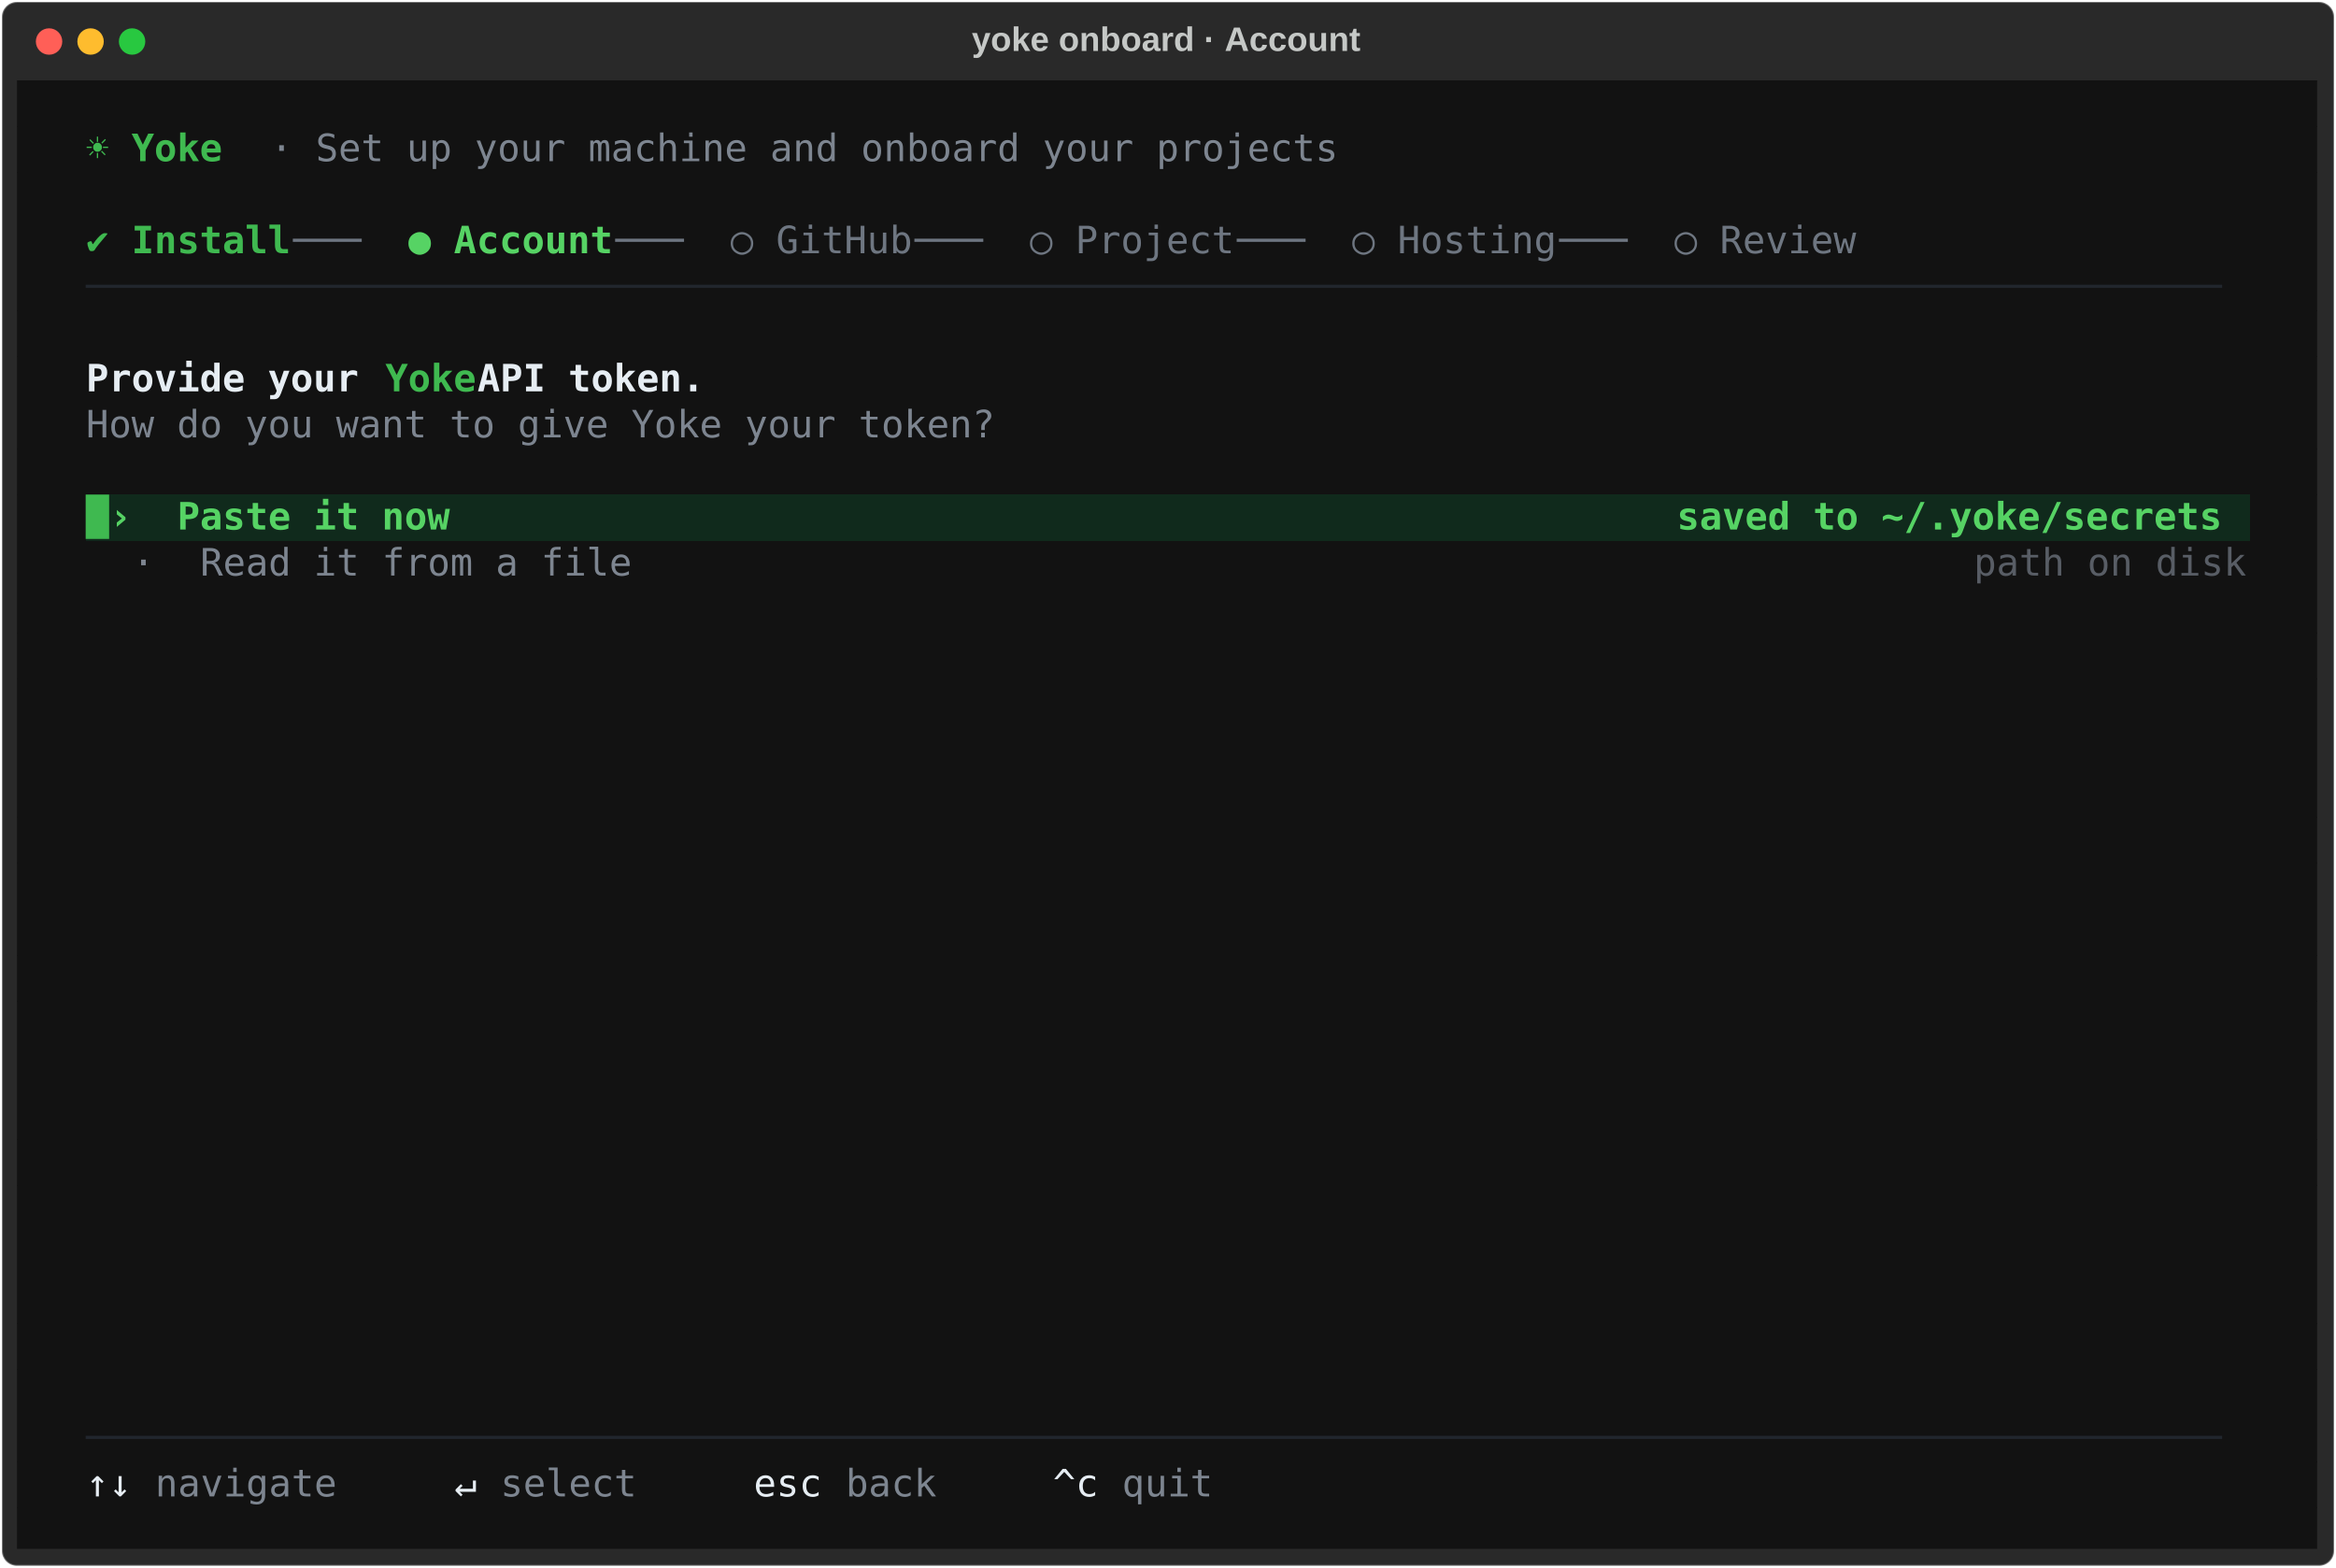
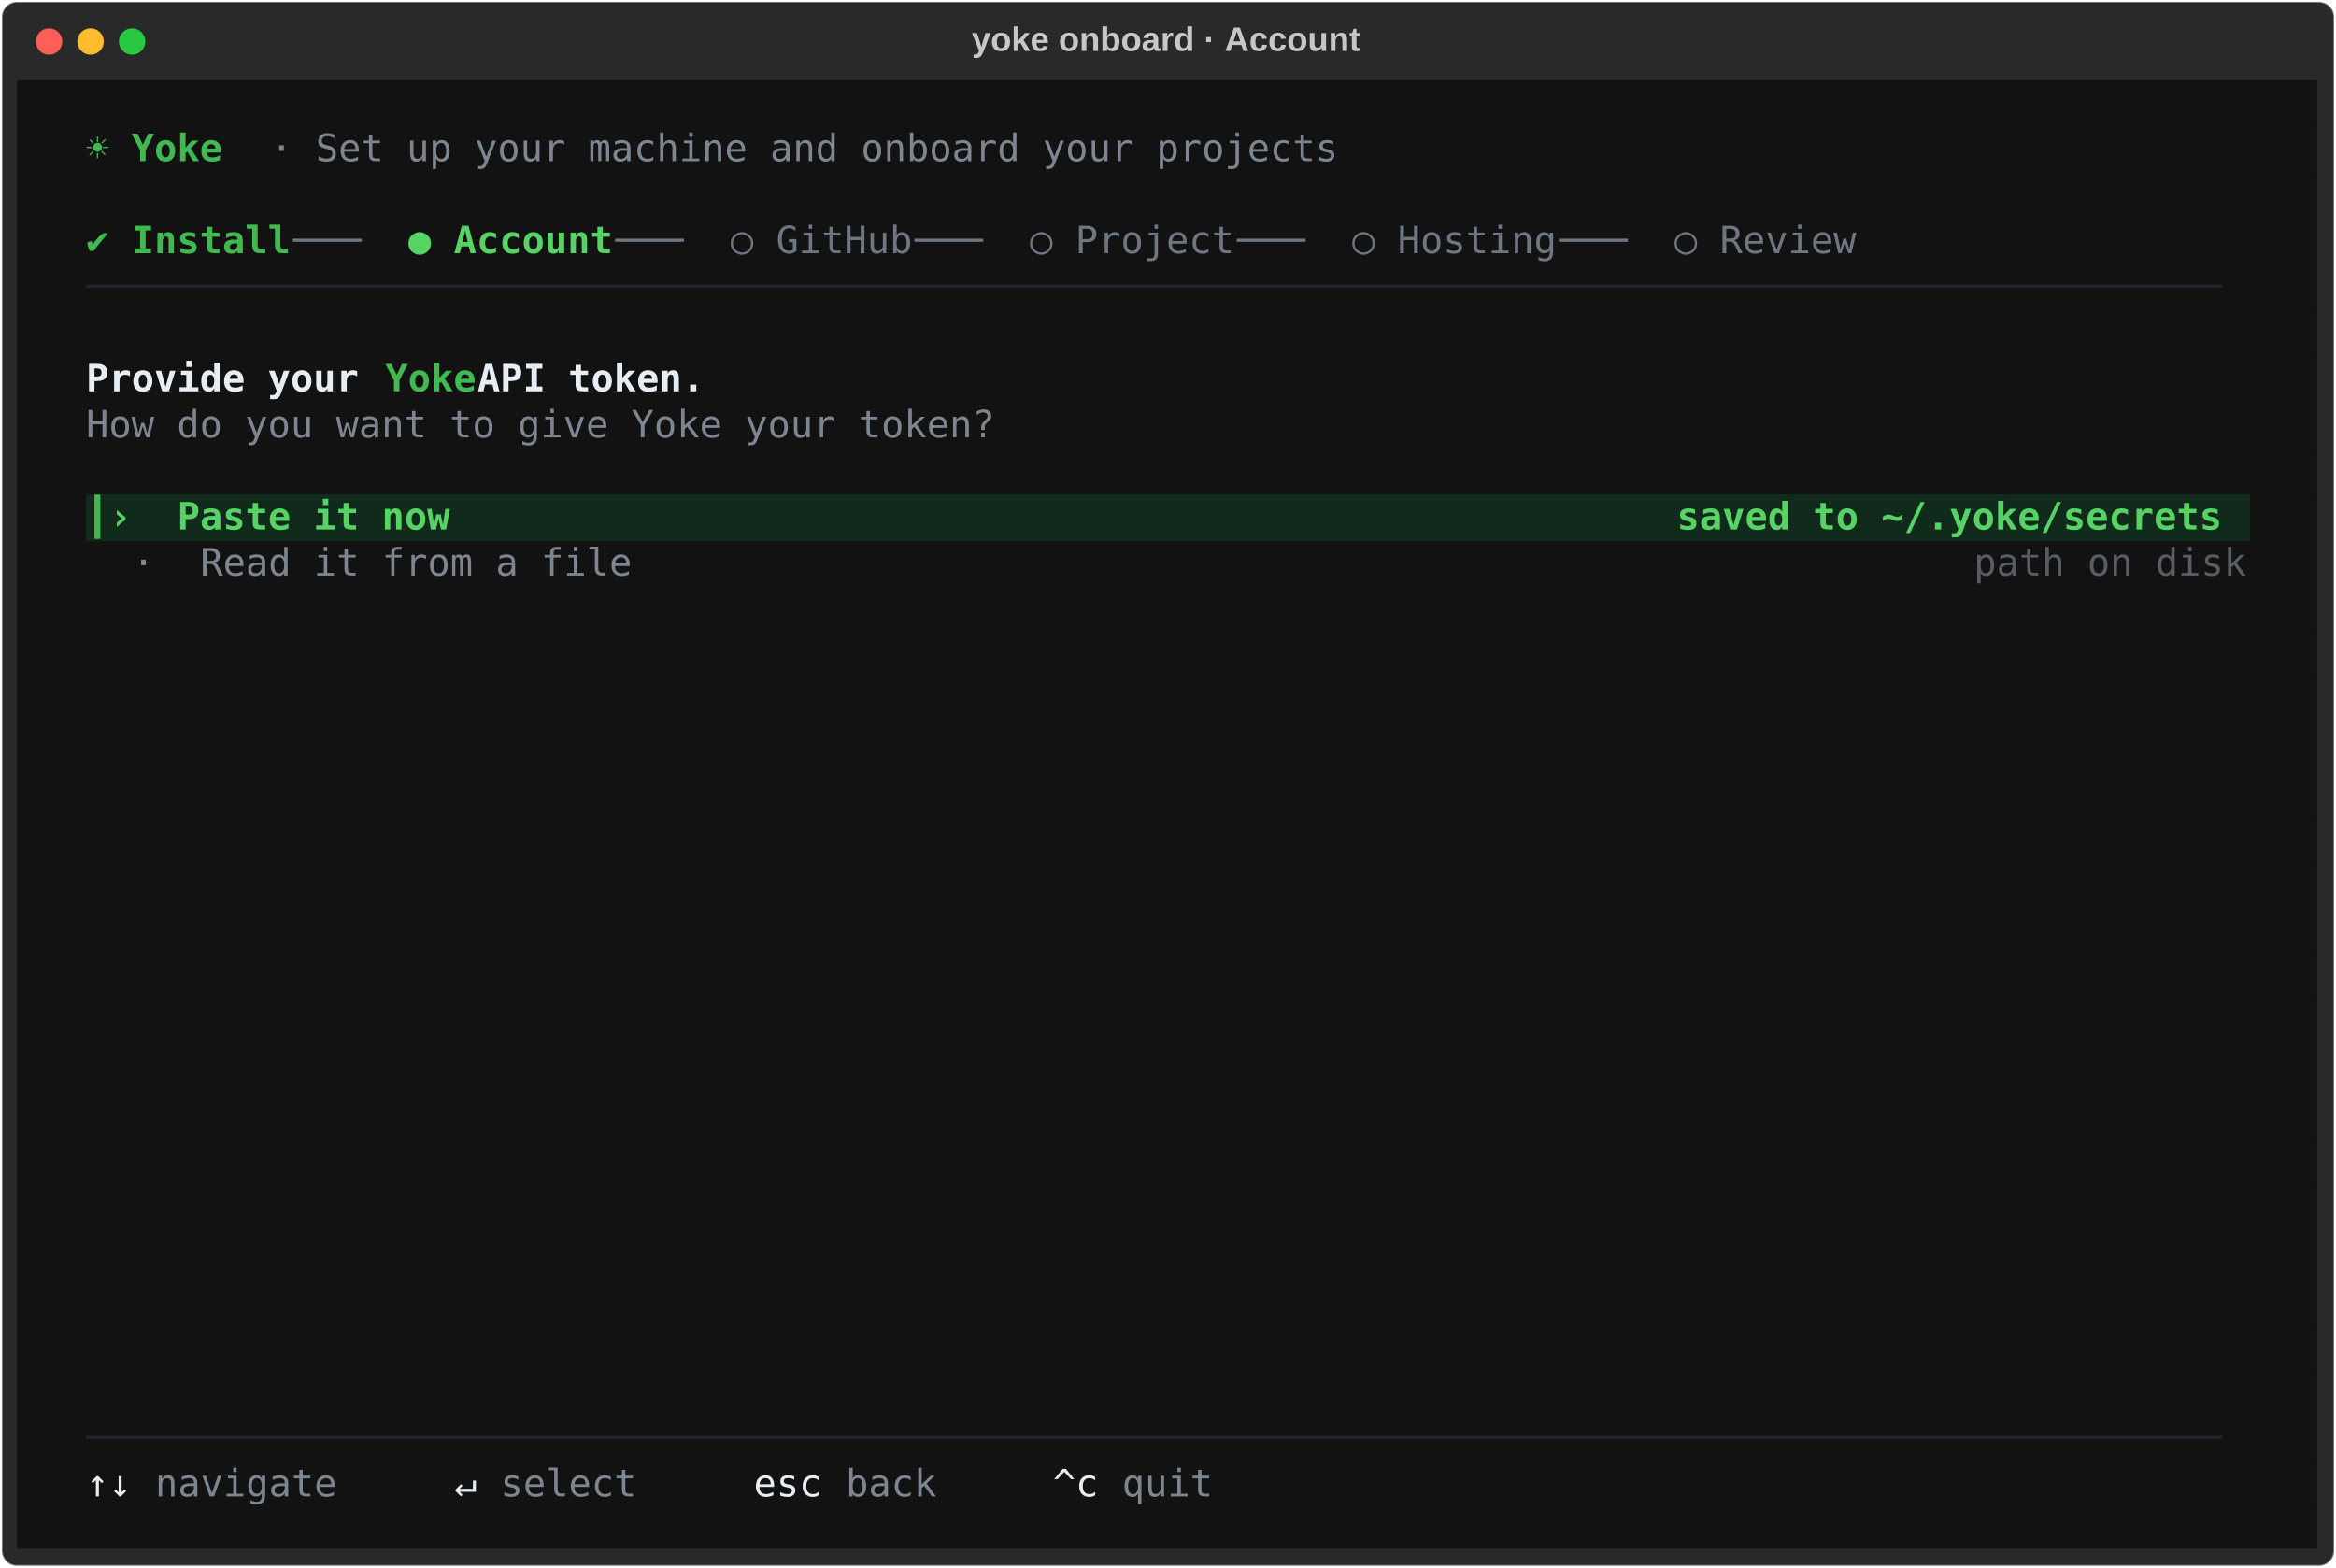
<svg xmlns="http://www.w3.org/2000/svg" class="rich-terminal" viewBox="0 0 1238 830.8">
  <style>

    @font-face {
        font-family: "Fira Code";
        src: local("FiraCode-Regular"),
                url("https://cdnjs.cloudflare.com/ajax/libs/firacode/{{VERSION}}/woff2/FiraCode-Regular.woff2") format("woff2"),
                url("https://cdnjs.cloudflare.com/ajax/libs/firacode/{{VERSION}}/woff/FiraCode-Regular.woff") format("woff");
        font-style: normal;
        font-weight: 400;
    }
    @font-face {
        font-family: "Fira Code";
        src: local("FiraCode-Bold"),
                url("https://cdnjs.cloudflare.com/ajax/libs/firacode/{{VERSION}}/woff2/FiraCode-Bold.woff2") format("woff2"),
                url("https://cdnjs.cloudflare.com/ajax/libs/firacode/{{VERSION}}/woff/FiraCode-Bold.woff") format("woff");
        font-style: bold;
        font-weight: 700;
    }

    .terminal-YOKE-matrix {
        font-family: Fira Code, monospace;
        font-size: 20px;
        line-height: 24.4px;
        font-variant-east-asian: full-width;
    }

    .terminal-YOKE-title {
        font-size: 18px;
        font-weight: bold;
        font-family: arial;
    }

.terminal-YOKE-r2 { fill: #3fb950;font-weight: bold }
.terminal-YOKE-r3 { fill: #e6edf3 }
.terminal-YOKE-r4 { fill: #7d8590 }
.terminal-YOKE-r5 { fill: #6e7681 }
.terminal-YOKE-r6 { fill: #56d364;font-weight: bold }
.terminal-YOKE-r7 { fill: #21262d }
.terminal-YOKE-r8 { fill: #e6edf3;font-weight: bold }
.terminal-YOKE-r9 { fill: #3fb950 }
.terminal-YOKE-r11 { fill: #585d65 }
    </style>
  <defs>
    <clipPath id="terminal-YOKE-clip-terminal">
      <rect x="0" y="0" width="1219.0" height="779.8" />
    </clipPath>
    <clipPath id="terminal-YOKE-line-0">
      <rect x="0" y="1.5" width="1220" height="24.65" />
    </clipPath>
    <clipPath id="terminal-YOKE-line-1">
      <rect x="0" y="25.9" width="1220" height="24.65" />
    </clipPath>
    <clipPath id="terminal-YOKE-line-2">
      <rect x="0" y="50.3" width="1220" height="24.65" />
    </clipPath>
    <clipPath id="terminal-YOKE-line-3">
      <rect x="0" y="74.7" width="1220" height="24.65" />
    </clipPath>
    <clipPath id="terminal-YOKE-line-4">
      <rect x="0" y="99.1" width="1220" height="24.65" />
    </clipPath>
    <clipPath id="terminal-YOKE-line-5">
      <rect x="0" y="123.5" width="1220" height="24.65" />
    </clipPath>
    <clipPath id="terminal-YOKE-line-6">
      <rect x="0" y="147.9" width="1220" height="24.65" />
    </clipPath>
    <clipPath id="terminal-YOKE-line-7">
      <rect x="0" y="172.3" width="1220" height="24.65" />
    </clipPath>
    <clipPath id="terminal-YOKE-line-8">
      <rect x="0" y="196.7" width="1220" height="24.65" />
    </clipPath>
    <clipPath id="terminal-YOKE-line-9">
      <rect x="0" y="221.1" width="1220" height="24.65" />
    </clipPath>
    <clipPath id="terminal-YOKE-line-10">
      <rect x="0" y="245.5" width="1220" height="24.65" />
    </clipPath>
    <clipPath id="terminal-YOKE-line-11">
      <rect x="0" y="269.9" width="1220" height="24.65" />
    </clipPath>
    <clipPath id="terminal-YOKE-line-12">
      <rect x="0" y="294.3" width="1220" height="24.65" />
    </clipPath>
    <clipPath id="terminal-YOKE-line-13">
      <rect x="0" y="318.7" width="1220" height="24.65" />
    </clipPath>
    <clipPath id="terminal-YOKE-line-14">
      <rect x="0" y="343.1" width="1220" height="24.65" />
    </clipPath>
    <clipPath id="terminal-YOKE-line-15">
      <rect x="0" y="367.5" width="1220" height="24.65" />
    </clipPath>
    <clipPath id="terminal-YOKE-line-16">
      <rect x="0" y="391.9" width="1220" height="24.65" />
    </clipPath>
    <clipPath id="terminal-YOKE-line-17">
      <rect x="0" y="416.3" width="1220" height="24.65" />
    </clipPath>
    <clipPath id="terminal-YOKE-line-18">
      <rect x="0" y="440.7" width="1220" height="24.65" />
    </clipPath>
    <clipPath id="terminal-YOKE-line-19">
      <rect x="0" y="465.1" width="1220" height="24.65" />
    </clipPath>
    <clipPath id="terminal-YOKE-line-20">
      <rect x="0" y="489.5" width="1220" height="24.65" />
    </clipPath>
    <clipPath id="terminal-YOKE-line-21">
      <rect x="0" y="513.9" width="1220" height="24.65" />
    </clipPath>
    <clipPath id="terminal-YOKE-line-22">
      <rect x="0" y="538.3" width="1220" height="24.65" />
    </clipPath>
    <clipPath id="terminal-YOKE-line-23">
      <rect x="0" y="562.7" width="1220" height="24.65" />
    </clipPath>
    <clipPath id="terminal-YOKE-line-24">
      <rect x="0" y="587.1" width="1220" height="24.65" />
    </clipPath>
    <clipPath id="terminal-YOKE-line-25">
      <rect x="0" y="611.5" width="1220" height="24.65" />
    </clipPath>
    <clipPath id="terminal-YOKE-line-26">
      <rect x="0" y="635.9" width="1220" height="24.65" />
    </clipPath>
    <clipPath id="terminal-YOKE-line-27">
      <rect x="0" y="660.3" width="1220" height="24.65" />
    </clipPath>
    <clipPath id="terminal-YOKE-line-28">
      <rect x="0" y="684.7" width="1220" height="24.65" />
    </clipPath>
    <clipPath id="terminal-YOKE-line-29">
      <rect x="0" y="709.1" width="1220" height="24.65" />
    </clipPath>
    <clipPath id="terminal-YOKE-line-30">
      <rect x="0" y="733.5" width="1220" height="24.65" />
    </clipPath>
  </defs>
  <rect fill="#292929" stroke="rgba(255,255,255,0.35)" stroke-width="1" x="1" y="1" width="1236" height="828.8" rx="8" />
  <text class="terminal-YOKE-title" fill="#c5c8c6" text-anchor="middle" x="618" y="27">yoke onboard · Account</text>
  <g transform="translate(26,22)">
    <circle cx="0" cy="0" r="7" fill="#ff5f57" />
    <circle cx="22" cy="0" r="7" fill="#febc2e" />
    <circle cx="44" cy="0" r="7" fill="#28c840" />
  </g>
  <g transform="translate(9, 41)" clip-path="url(#terminal-YOKE-clip-terminal)">
    <rect fill="#121212" x="0" y="1.5" width="1220" height="24.65" shape-rendering="crispEdges" />
    <rect fill="#121212" x="0" y="25.9" width="36.6" height="24.65" shape-rendering="crispEdges" />
    <rect fill="#121212" x="36.6" y="25.9" width="73.2" height="24.65" shape-rendering="crispEdges" />
    <rect fill="#121212" x="109.8" y="25.9" width="24.4" height="24.65" shape-rendering="crispEdges" />
    <rect fill="#121212" x="134.2" y="25.9" width="573.4" height="24.65" shape-rendering="crispEdges" />
    <rect fill="#121212" x="707.6" y="25.9" width="512.4" height="24.65" shape-rendering="crispEdges" />
    <rect fill="#121212" x="0" y="50.3" width="1220" height="24.65" shape-rendering="crispEdges" />
    <rect fill="#121212" x="0" y="74.7" width="36.6" height="24.65" shape-rendering="crispEdges" />
    <rect fill="#121212" x="36.6" y="74.7" width="109.8" height="24.65" shape-rendering="crispEdges" />
    <rect fill="#121212" x="146.4" y="74.7" width="61" height="24.65" shape-rendering="crispEdges" />
    <rect fill="#121212" x="207.4" y="74.7" width="109.8" height="24.65" shape-rendering="crispEdges" />
    <rect fill="#121212" x="317.2" y="74.7" width="61" height="24.65" shape-rendering="crispEdges" />
    <rect fill="#121212" x="378.2" y="74.7" width="97.6" height="24.65" shape-rendering="crispEdges" />
    <rect fill="#121212" x="475.8" y="74.7" width="61" height="24.65" shape-rendering="crispEdges" />
    <rect fill="#121212" x="536.8" y="74.7" width="109.8" height="24.65" shape-rendering="crispEdges" />
    <rect fill="#121212" x="646.6" y="74.7" width="61" height="24.65" shape-rendering="crispEdges" />
    <rect fill="#121212" x="707.6" y="74.7" width="109.8" height="24.65" shape-rendering="crispEdges" />
    <rect fill="#121212" x="817.4" y="74.7" width="61" height="24.65" shape-rendering="crispEdges" />
    <rect fill="#121212" x="878.4" y="74.7" width="97.6" height="24.65" shape-rendering="crispEdges" />
    <rect fill="#121212" x="976" y="74.7" width="244" height="24.65" shape-rendering="crispEdges" />
    <rect fill="#121212" x="0" y="99.1" width="36.6" height="24.65" shape-rendering="crispEdges" />
    <rect fill="#121212" x="36.6" y="99.1" width="1146.8" height="24.65" shape-rendering="crispEdges" />
    <rect fill="#121212" x="1183.4" y="99.1" width="36.6" height="24.65" shape-rendering="crispEdges" />
    <rect fill="#121212" x="0" y="123.5" width="1220" height="24.65" shape-rendering="crispEdges" />
    <rect fill="#121212" x="0" y="147.9" width="36.6" height="24.65" shape-rendering="crispEdges" />
    <rect fill="#121212" x="36.6" y="147.9" width="158.6" height="24.65" shape-rendering="crispEdges" />
    <rect fill="#121212" x="195.2" y="147.9" width="48.8" height="24.65" shape-rendering="crispEdges" />
    <rect fill="#121212" x="244" y="147.9" width="134.2" height="24.65" shape-rendering="crispEdges" />
    <rect fill="#121212" x="378.2" y="147.9" width="841.8" height="24.65" shape-rendering="crispEdges" />
    <rect fill="#121212" x="0" y="172.3" width="36.6" height="24.65" shape-rendering="crispEdges" />
    <rect fill="#121212" x="36.6" y="172.3" width="488" height="24.65" shape-rendering="crispEdges" />
    <rect fill="#121212" x="524.6" y="172.3" width="658.8" height="24.65" shape-rendering="crispEdges" />
    <rect fill="#121212" x="1183.4" y="172.3" width="36.6" height="24.65" shape-rendering="crispEdges" />
    <rect fill="#121212" x="0" y="196.7" width="36.6" height="24.65" shape-rendering="crispEdges" />
    <rect fill="#121212" x="36.6" y="196.7" width="0" height="24.65" shape-rendering="crispEdges" />
    <rect fill="#121212" x="36.6" y="196.7" width="1183.4" height="24.65" shape-rendering="crispEdges" />
    <rect fill="#121212" x="0" y="221.1" width="36.6" height="24.65" shape-rendering="crispEdges" />
    <rect fill="#102a1c" x="36.6" y="221.1" width="12.2" height="24.65" shape-rendering="crispEdges" />
    <rect fill="#102a1c" x="48.8" y="221.1" width="1134.6" height="24.65" shape-rendering="crispEdges" />
    <rect fill="#121212" x="1183.4" y="221.1" width="36.6" height="24.65" shape-rendering="crispEdges" />
    <rect fill="#121212" x="0" y="245.5" width="36.6" height="24.65" shape-rendering="crispEdges" />
    <rect fill="#121212" x="36.6" y="245.5" width="12.2" height="24.65" shape-rendering="crispEdges" />
    <rect fill="#121212" x="48.8" y="245.5" width="12.2" height="24.65" shape-rendering="crispEdges" />
    <rect fill="#121212" x="61" y="245.5" width="976" height="24.65" shape-rendering="crispEdges" />
    <rect fill="#121212" x="1037" y="245.5" width="146.4" height="24.65" shape-rendering="crispEdges" />
    <rect fill="#121212" x="1183.4" y="245.5" width="36.6" height="24.65" shape-rendering="crispEdges" />
    <rect fill="#121212" x="0" y="269.9" width="36.6" height="24.65" shape-rendering="crispEdges" />
    <rect fill="#121212" x="36.6" y="269.9" width="1183.4" height="24.65" shape-rendering="crispEdges" />
    <rect fill="#121212" x="0" y="294.3" width="36.6" height="24.65" shape-rendering="crispEdges" />
    <rect fill="#121212" x="36.6" y="294.3" width="1183.4" height="24.65" shape-rendering="crispEdges" />
    <rect fill="#121212" x="0" y="318.7" width="36.6" height="24.65" shape-rendering="crispEdges" />
    <rect fill="#121212" x="36.6" y="318.7" width="1183.4" height="24.65" shape-rendering="crispEdges" />
    <rect fill="#121212" x="0" y="343.1" width="36.6" height="24.65" shape-rendering="crispEdges" />
    <rect fill="#121212" x="36.6" y="343.1" width="1183.4" height="24.65" shape-rendering="crispEdges" />
    <rect fill="#121212" x="0" y="367.5" width="36.6" height="24.65" shape-rendering="crispEdges" />
    <rect fill="#121212" x="36.6" y="367.5" width="1183.4" height="24.65" shape-rendering="crispEdges" />
    <rect fill="#121212" x="0" y="391.9" width="36.6" height="24.65" shape-rendering="crispEdges" />
    <rect fill="#121212" x="36.6" y="391.9" width="1183.4" height="24.65" shape-rendering="crispEdges" />
    <rect fill="#121212" x="0" y="416.3" width="36.6" height="24.65" shape-rendering="crispEdges" />
    <rect fill="#121212" x="36.6" y="416.3" width="1183.4" height="24.65" shape-rendering="crispEdges" />
    <rect fill="#121212" x="0" y="440.7" width="36.6" height="24.65" shape-rendering="crispEdges" />
    <rect fill="#121212" x="36.6" y="440.7" width="1183.4" height="24.65" shape-rendering="crispEdges" />
    <rect fill="#121212" x="0" y="465.1" width="36.6" height="24.65" shape-rendering="crispEdges" />
    <rect fill="#121212" x="36.6" y="465.1" width="1183.4" height="24.65" shape-rendering="crispEdges" />
    <rect fill="#121212" x="0" y="489.5" width="36.6" height="24.65" shape-rendering="crispEdges" />
    <rect fill="#121212" x="36.6" y="489.5" width="1183.4" height="24.65" shape-rendering="crispEdges" />
    <rect fill="#121212" x="0" y="513.9" width="36.6" height="24.65" shape-rendering="crispEdges" />
    <rect fill="#121212" x="36.6" y="513.9" width="1183.4" height="24.65" shape-rendering="crispEdges" />
    <rect fill="#121212" x="0" y="538.3" width="36.6" height="24.65" shape-rendering="crispEdges" />
    <rect fill="#121212" x="36.6" y="538.3" width="1183.4" height="24.65" shape-rendering="crispEdges" />
    <rect fill="#121212" x="0" y="562.7" width="36.6" height="24.65" shape-rendering="crispEdges" />
    <rect fill="#121212" x="36.6" y="562.7" width="1183.4" height="24.65" shape-rendering="crispEdges" />
    <rect fill="#121212" x="0" y="587.1" width="36.6" height="24.65" shape-rendering="crispEdges" />
    <rect fill="#121212" x="36.6" y="587.1" width="1183.4" height="24.65" shape-rendering="crispEdges" />
    <rect fill="#121212" x="0" y="611.5" width="36.6" height="24.65" shape-rendering="crispEdges" />
    <rect fill="#121212" x="36.6" y="611.5" width="1183.4" height="24.65" shape-rendering="crispEdges" />
    <rect fill="#121212" x="0" y="635.9" width="36.6" height="24.65" shape-rendering="crispEdges" />
    <rect fill="#121212" x="36.6" y="635.9" width="1183.4" height="24.65" shape-rendering="crispEdges" />
    <rect fill="#121212" x="0" y="660.3" width="36.6" height="24.65" shape-rendering="crispEdges" />
    <rect fill="#121212" x="36.6" y="660.3" width="1183.4" height="24.65" shape-rendering="crispEdges" />
    <rect fill="#121212" x="0" y="684.7" width="36.6" height="24.65" shape-rendering="crispEdges" />
    <rect fill="#121212" x="36.6" y="684.7" width="1183.4" height="24.65" shape-rendering="crispEdges" />
    <rect fill="#121212" x="0" y="709.1" width="36.6" height="24.65" shape-rendering="crispEdges" />
    <rect fill="#121212" x="36.6" y="709.1" width="1146.8" height="24.65" shape-rendering="crispEdges" />
    <rect fill="#121212" x="1183.4" y="709.1" width="36.6" height="24.65" shape-rendering="crispEdges" />
    <rect fill="#121212" x="0" y="733.5" width="36.6" height="24.65" shape-rendering="crispEdges" />
    <rect fill="#121212" x="36.6" y="733.5" width="24.4" height="24.65" shape-rendering="crispEdges" />
    <rect fill="#121212" x="61" y="733.5" width="12.2" height="24.65" shape-rendering="crispEdges" />
    <rect fill="#121212" x="73.2" y="733.5" width="97.6" height="24.65" shape-rendering="crispEdges" />
    <rect fill="#121212" x="170.8" y="733.5" width="61" height="24.65" shape-rendering="crispEdges" />
    <rect fill="#121212" x="231.8" y="733.5" width="12.2" height="24.65" shape-rendering="crispEdges" />
    <rect fill="#121212" x="244" y="733.5" width="12.2" height="24.65" shape-rendering="crispEdges" />
    <rect fill="#121212" x="256.2" y="733.5" width="73.2" height="24.65" shape-rendering="crispEdges" />
    <rect fill="#121212" x="329.4" y="733.5" width="61" height="24.65" shape-rendering="crispEdges" />
    <rect fill="#121212" x="390.4" y="733.5" width="36.6" height="24.65" shape-rendering="crispEdges" />
    <rect fill="#121212" x="427" y="733.5" width="12.2" height="24.65" shape-rendering="crispEdges" />
    <rect fill="#121212" x="439.2" y="733.5" width="48.8" height="24.65" shape-rendering="crispEdges" />
    <rect fill="#121212" x="488" y="733.5" width="61" height="24.65" shape-rendering="crispEdges" />
    <rect fill="#121212" x="549" y="733.5" width="24.4" height="24.65" shape-rendering="crispEdges" />
    <rect fill="#121212" x="573.4" y="733.5" width="12.2" height="24.65" shape-rendering="crispEdges" />
    <rect fill="#121212" x="585.6" y="733.5" width="48.8" height="24.65" shape-rendering="crispEdges" />
    <rect fill="#121212" x="634.4" y="733.5" width="585.6" height="24.65" shape-rendering="crispEdges" />
    <rect fill="#121212" x="0" y="757.9" width="1220" height="24.65" shape-rendering="crispEdges" />
    <g class="terminal-YOKE-matrix">
      <text class="terminal-YOKE-r2" x="36.6" y="44.4" textLength="73.2" clip-path="url(#terminal-YOKE-line-1)">☀ Yoke</text>
      <text class="terminal-YOKE-r4" x="134.2" y="44.4" textLength="573.4" clip-path="url(#terminal-YOKE-line-1)">· Set up your machine and onboard your projects</text>
      <text class="terminal-YOKE-r2" x="36.6" y="93.2" textLength="109.8" clip-path="url(#terminal-YOKE-line-3)">✔ Install</text>
      <text class="terminal-YOKE-r5" x="146.4" y="93.2" textLength="61" clip-path="url(#terminal-YOKE-line-3)"> ─── </text>
      <text class="terminal-YOKE-r6" x="207.4" y="93.2" textLength="109.8" clip-path="url(#terminal-YOKE-line-3)">● Account</text>
      <text class="terminal-YOKE-r5" x="317.2" y="93.2" textLength="61" clip-path="url(#terminal-YOKE-line-3)"> ─── </text>
      <text class="terminal-YOKE-r5" x="378.2" y="93.2" textLength="97.6" clip-path="url(#terminal-YOKE-line-3)">○ GitHub</text>
      <text class="terminal-YOKE-r5" x="475.8" y="93.2" textLength="61" clip-path="url(#terminal-YOKE-line-3)"> ─── </text>
      <text class="terminal-YOKE-r5" x="536.8" y="93.2" textLength="109.8" clip-path="url(#terminal-YOKE-line-3)">○ Project</text>
      <text class="terminal-YOKE-r5" x="646.6" y="93.2" textLength="61" clip-path="url(#terminal-YOKE-line-3)"> ─── </text>
      <text class="terminal-YOKE-r5" x="707.6" y="93.2" textLength="109.8" clip-path="url(#terminal-YOKE-line-3)">○ Hosting</text>
      <text class="terminal-YOKE-r5" x="817.4" y="93.2" textLength="61" clip-path="url(#terminal-YOKE-line-3)"> ─── </text>
      <text class="terminal-YOKE-r5" x="878.4" y="93.2" textLength="97.6" clip-path="url(#terminal-YOKE-line-3)">○ Review</text>
      <text class="terminal-YOKE-r7" x="36.6" y="117.6" textLength="1146.8" clip-path="url(#terminal-YOKE-line-4)">──────────────────────────────────────────────────────────────────────────────────────────────</text>
      <text class="terminal-YOKE-r8" x="36.6" y="166.4" textLength="158.6" clip-path="url(#terminal-YOKE-line-6)">Provide your </text>
      <text class="terminal-YOKE-r2" x="195.2" y="166.4" textLength="48.8" clip-path="url(#terminal-YOKE-line-6)">Yoke</text>
      <text class="terminal-YOKE-r8" x="244" y="166.4" textLength="134.2" clip-path="url(#terminal-YOKE-line-6)"> API token.</text>
      <text class="terminal-YOKE-r4" x="36.6" y="190.8" textLength="488" clip-path="url(#terminal-YOKE-line-7)">How do you want to give Yoke your token?</text>
-       <text class="terminal-YOKE-r9" x="36.6" y="239.6" textLength="12.2" clip-path="url(#terminal-YOKE-line-9)">█</text>
+       <text class="terminal-YOKE-r9" x="36.6" y="239.6" textLength="12.2" clip-path="url(#terminal-YOKE-line-9)">┃</text>
      <text class="terminal-YOKE-r6" x="48.8" y="239.6" textLength="1134.6" clip-path="url(#terminal-YOKE-line-9)">›  Paste it now                                                      saved to ~/.yoke/secrets</text>
      <text class="terminal-YOKE-r4" x="61" y="264" textLength="976" clip-path="url(#terminal-YOKE-line-10)">·  Read it from a file                                                          </text>
      <text class="terminal-YOKE-r11" x="1037" y="264" textLength="146.4" clip-path="url(#terminal-YOKE-line-10)">path on disk</text>
      <text class="terminal-YOKE-r7" x="36.6" y="727.6" textLength="1146.8" clip-path="url(#terminal-YOKE-line-29)">──────────────────────────────────────────────────────────────────────────────────────────────</text>
      <text class="terminal-YOKE-r3" x="36.6" y="752" textLength="24.4" clip-path="url(#terminal-YOKE-line-30)">↑↓</text>
      <text class="terminal-YOKE-r4" x="73.2" y="752" textLength="97.6" clip-path="url(#terminal-YOKE-line-30)">navigate</text>
      <text class="terminal-YOKE-r3" x="231.8" y="752" textLength="12.2" clip-path="url(#terminal-YOKE-line-30)">↵</text>
      <text class="terminal-YOKE-r4" x="256.2" y="752" textLength="73.2" clip-path="url(#terminal-YOKE-line-30)">select</text>
      <text class="terminal-YOKE-r3" x="390.4" y="752" textLength="36.6" clip-path="url(#terminal-YOKE-line-30)">esc</text>
      <text class="terminal-YOKE-r4" x="439.2" y="752" textLength="48.8" clip-path="url(#terminal-YOKE-line-30)">back</text>
      <text class="terminal-YOKE-r3" x="549" y="752" textLength="24.4" clip-path="url(#terminal-YOKE-line-30)">^c</text>
      <text class="terminal-YOKE-r4" x="585.6" y="752" textLength="48.8" clip-path="url(#terminal-YOKE-line-30)">quit</text>
    </g>
  </g>
</svg>
